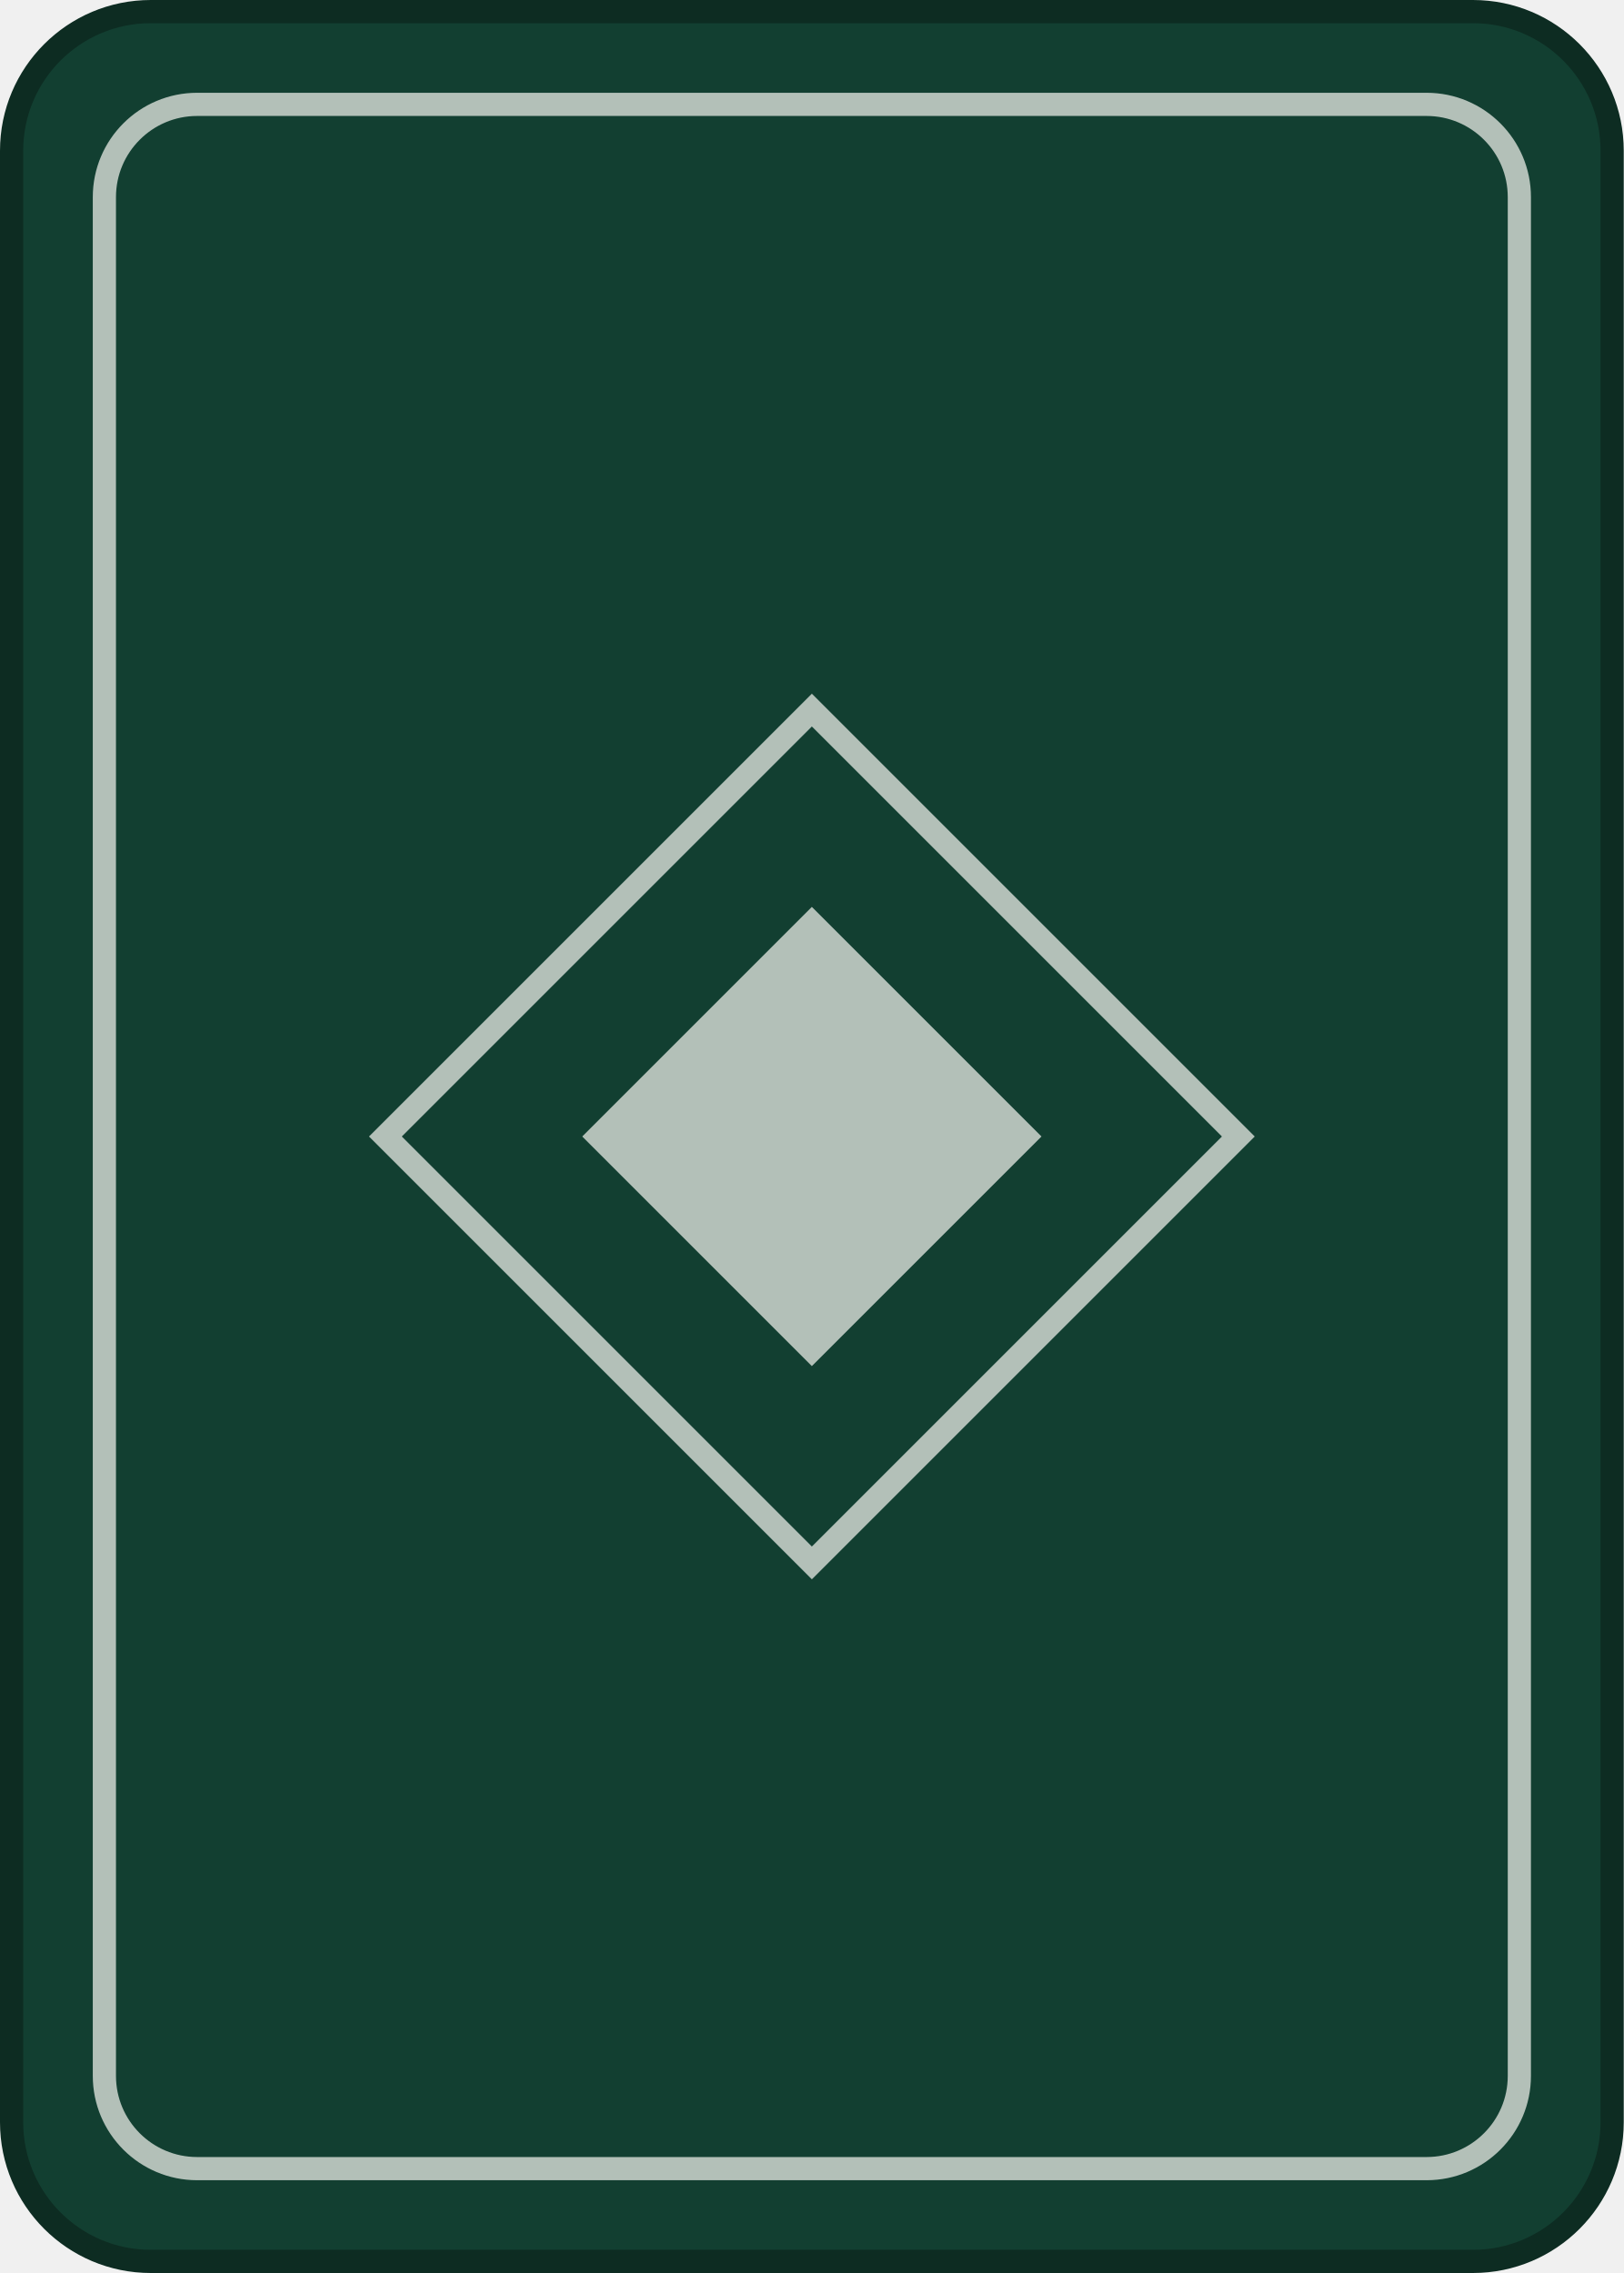
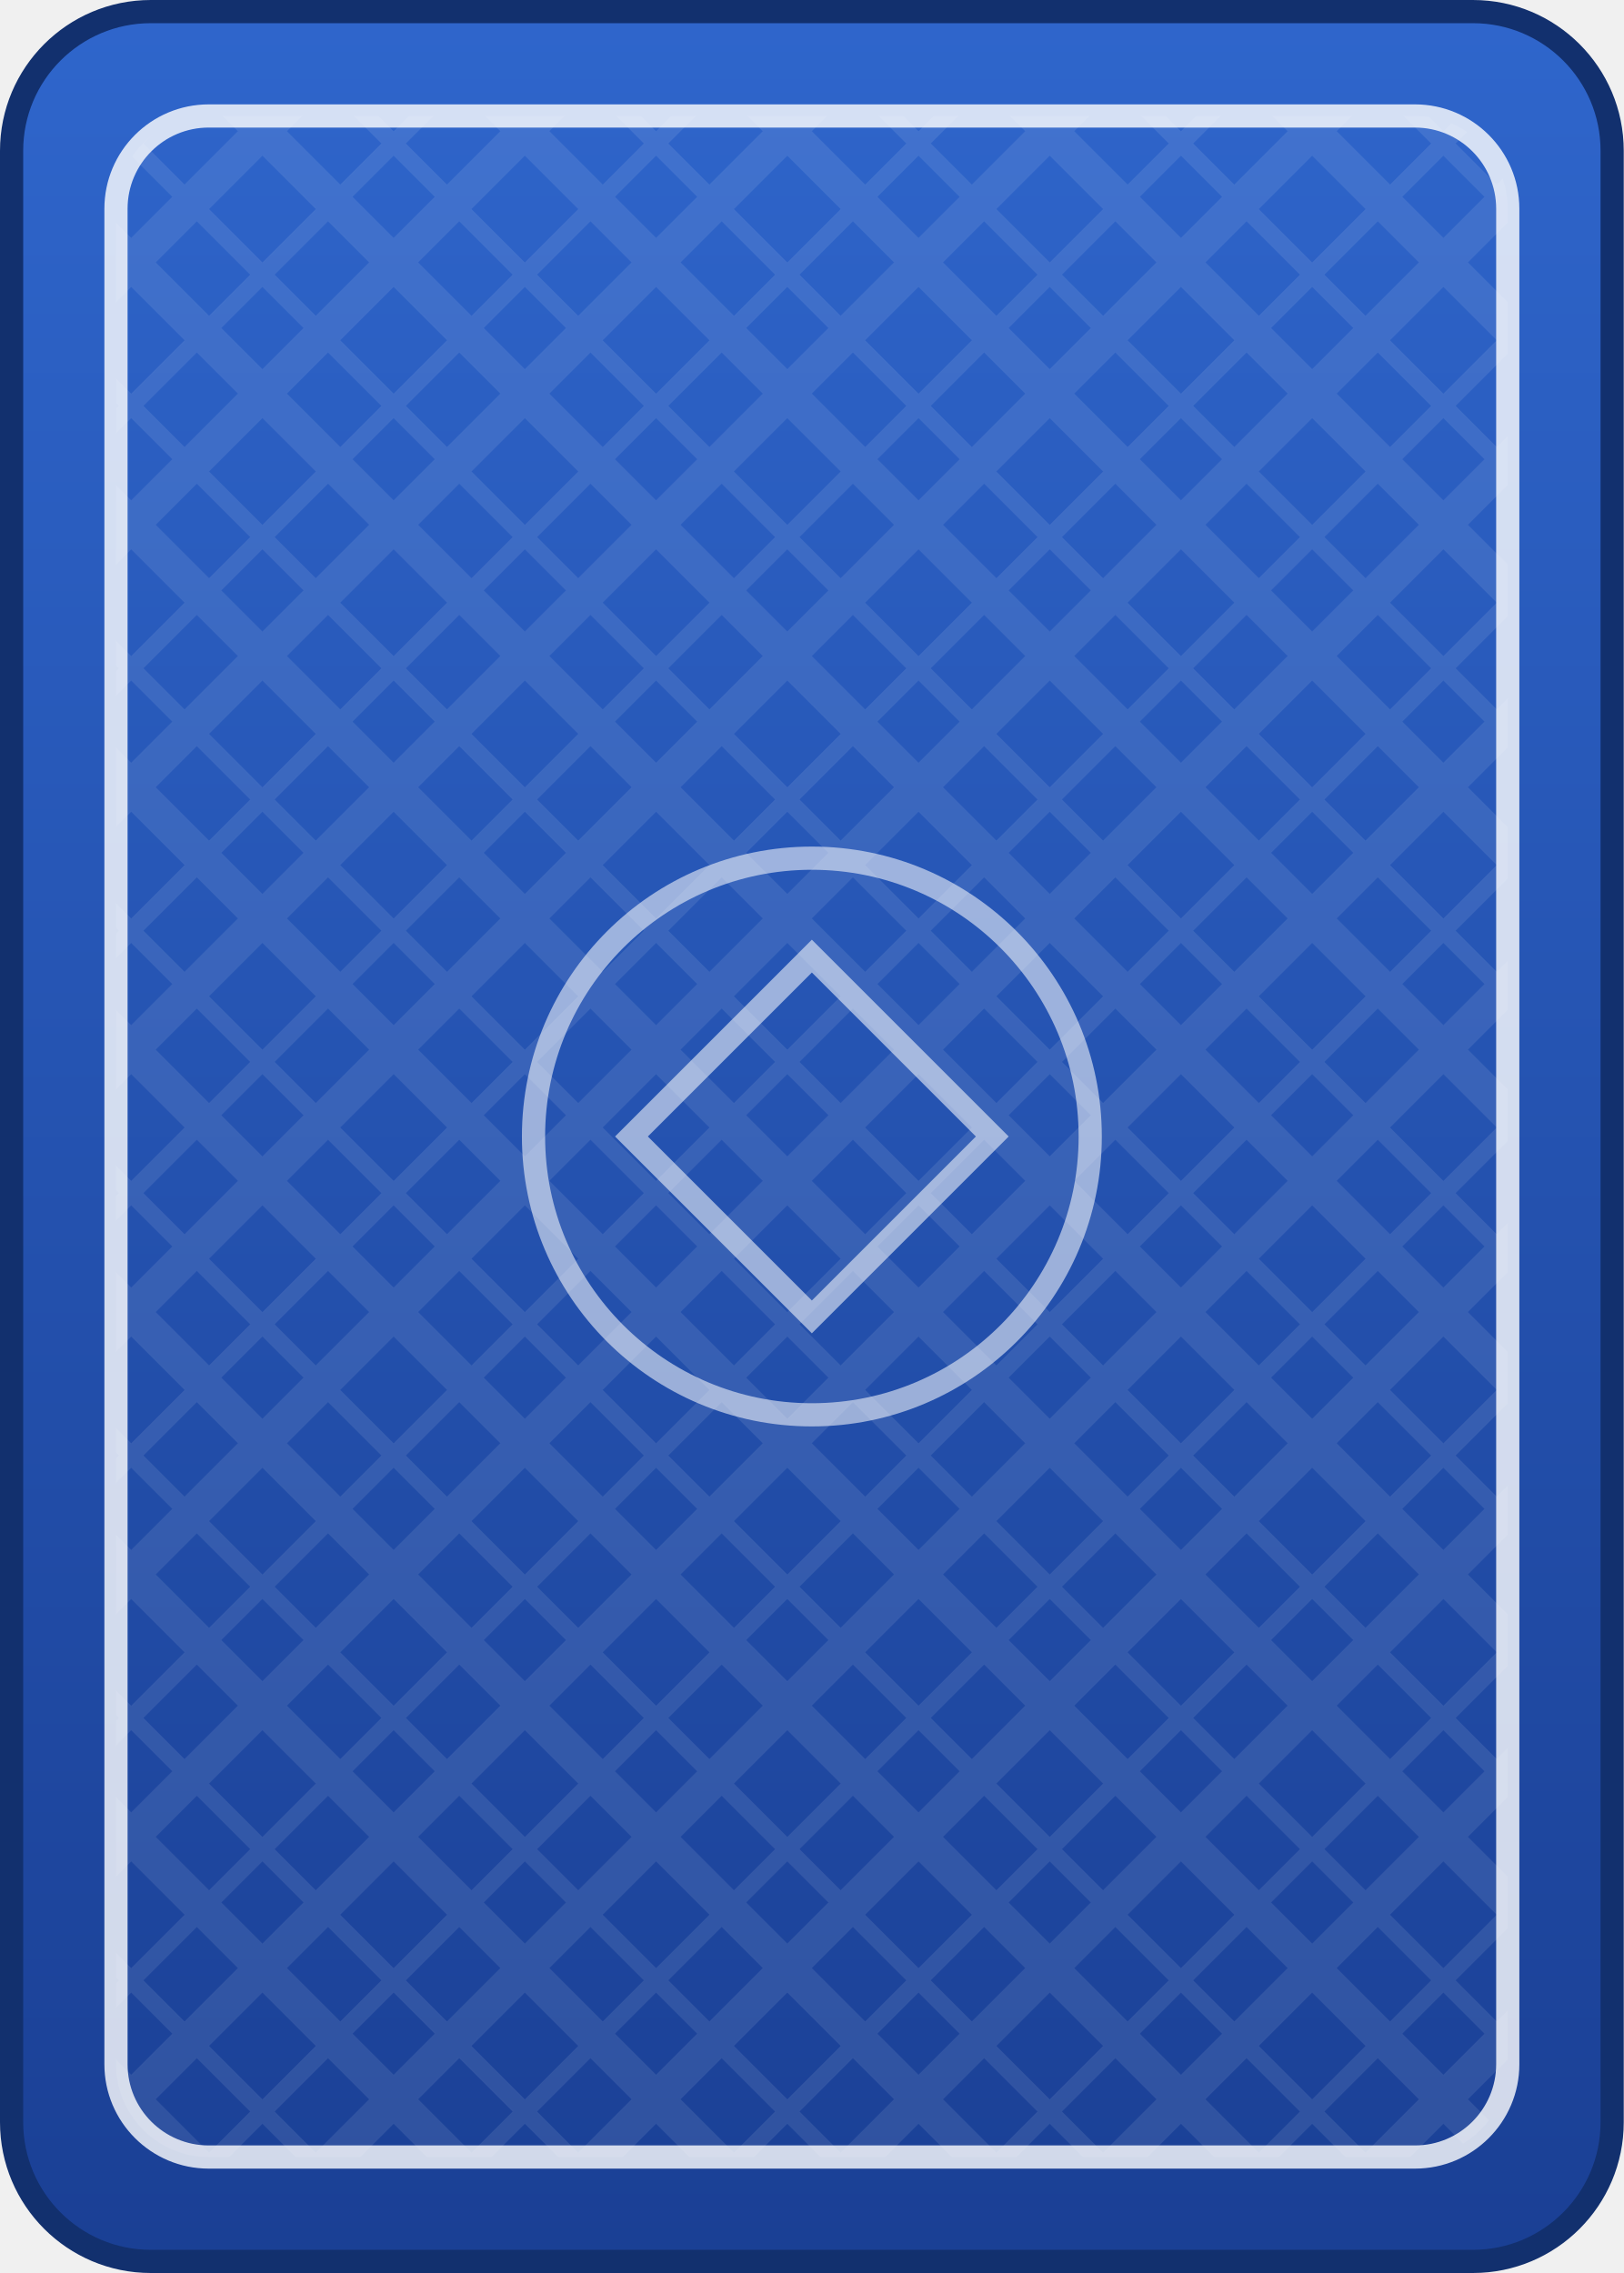
<svg xmlns="http://www.w3.org/2000/svg" viewBox="0 0 140 196">
-   <rect x="1" y="1" width="138" height="194" rx="12" fill="#123f31" stroke="#0d2c22" stroke-width="2" />
-   <rect x="9" y="9" width="122" height="178" rx="8" fill="none" stroke="#e8ebe6" stroke-width="2" opacity="0.75" />
-   <rect x="44" y="72" width="52" height="52" transform="rotate(45 70 98)" fill="none" stroke="#e8ebe6" stroke-width="2" opacity="0.75" />
-   <rect x="56" y="84" width="28" height="28" transform="rotate(45 70 98)" fill="#e8ebe6" opacity="0.75" />
+   <defs>
+     <linearGradient id="bk-bg" x1="0" y1="0" x2="0" y2="1">
+       <stop offset="0" stop-color="#2f66cc" />
+       <stop offset="1" stop-color="#1a3f94" />
+     </linearGradient>
+     <pattern id="bk-weave" width="16" height="16" patternUnits="userSpaceOnUse" patternTransform="rotate(45)">
+       <path d="M0 0 H16 M0 8 H16 M0 0 V16 M8 0 V16" stroke="#ffffff" stroke-opacity="0.09" stroke-width="3" fill="none" />
+     </pattern>
+   </defs>
+   <rect x="1" y="1" width="138" height="194" rx="12" fill="url(#bk-bg)" stroke="#12306e" stroke-width="2" />
+   <rect x="10" y="10" width="120" height="176" rx="8" fill="url(#bk-weave)" stroke="#ffffff" stroke-opacity="0.8" stroke-width="2" />
+   <g opacity="0.55" stroke="#ffffff" fill="none">
+     <circle cx="70" cy="98" r="24" stroke-width="2" />
+     <rect x="59" y="87" width="22" height="22" transform="rotate(45 70 98)" stroke-width="2" />
+   </g>
</svg>
